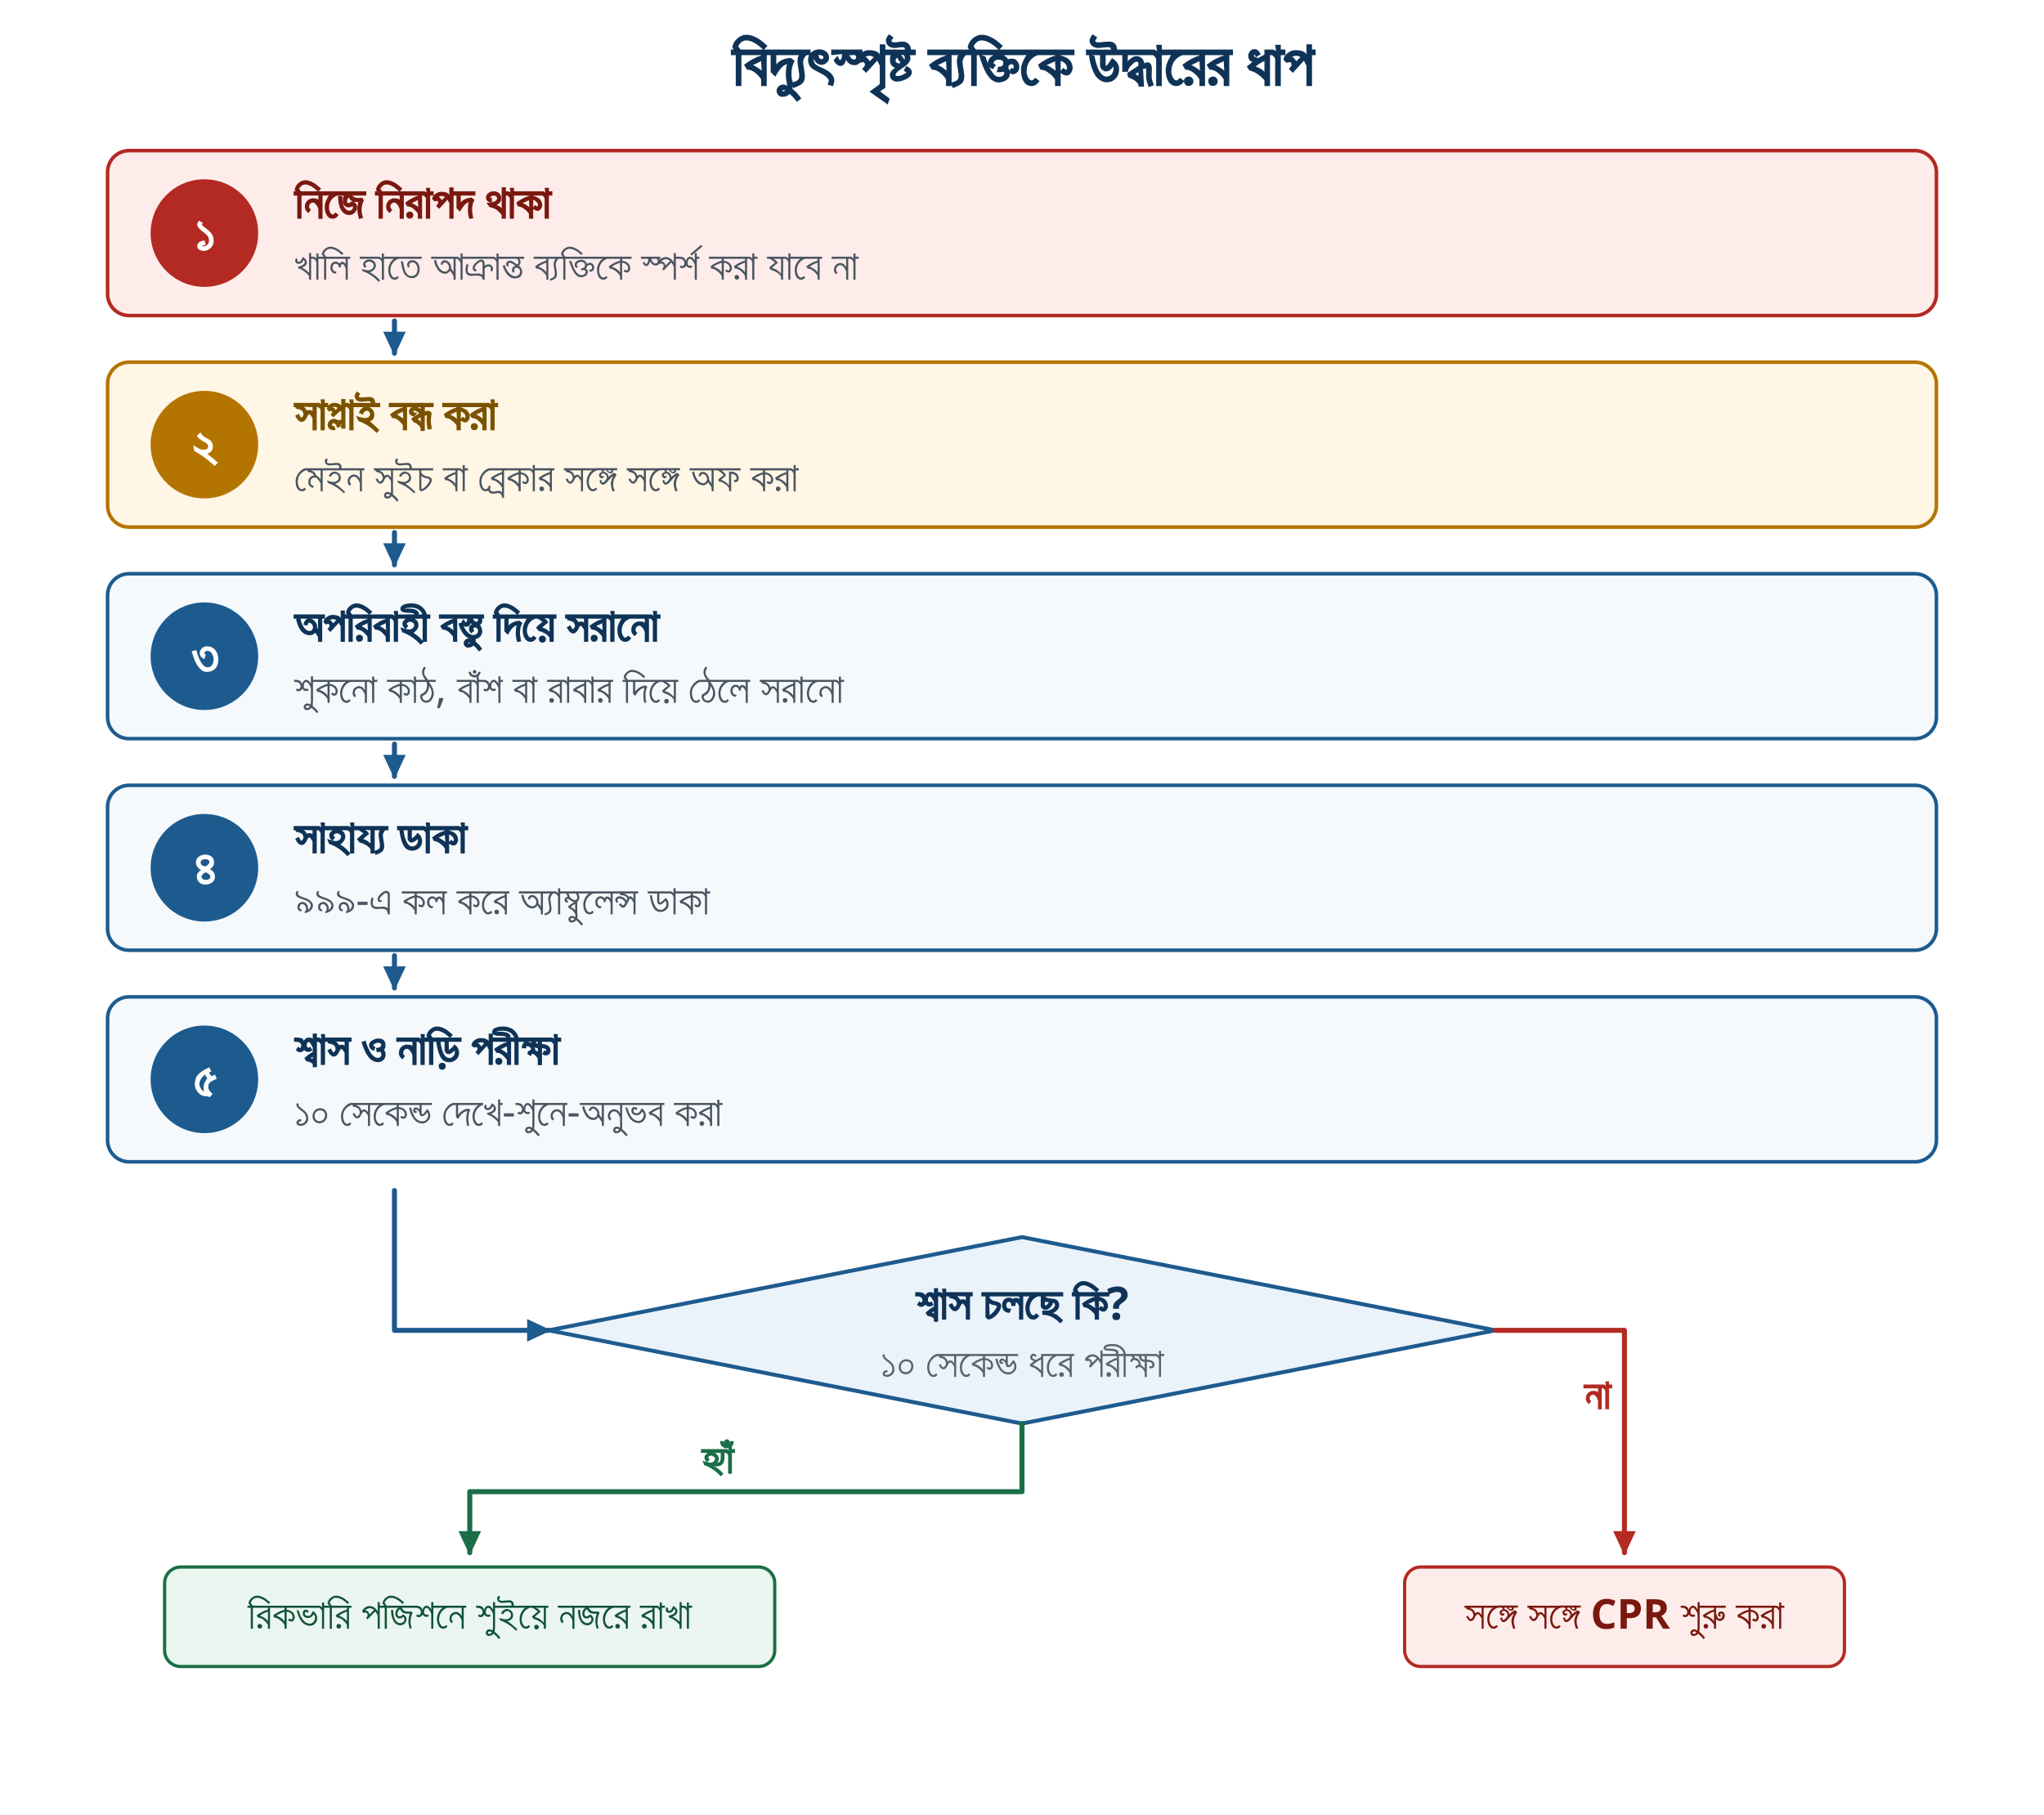
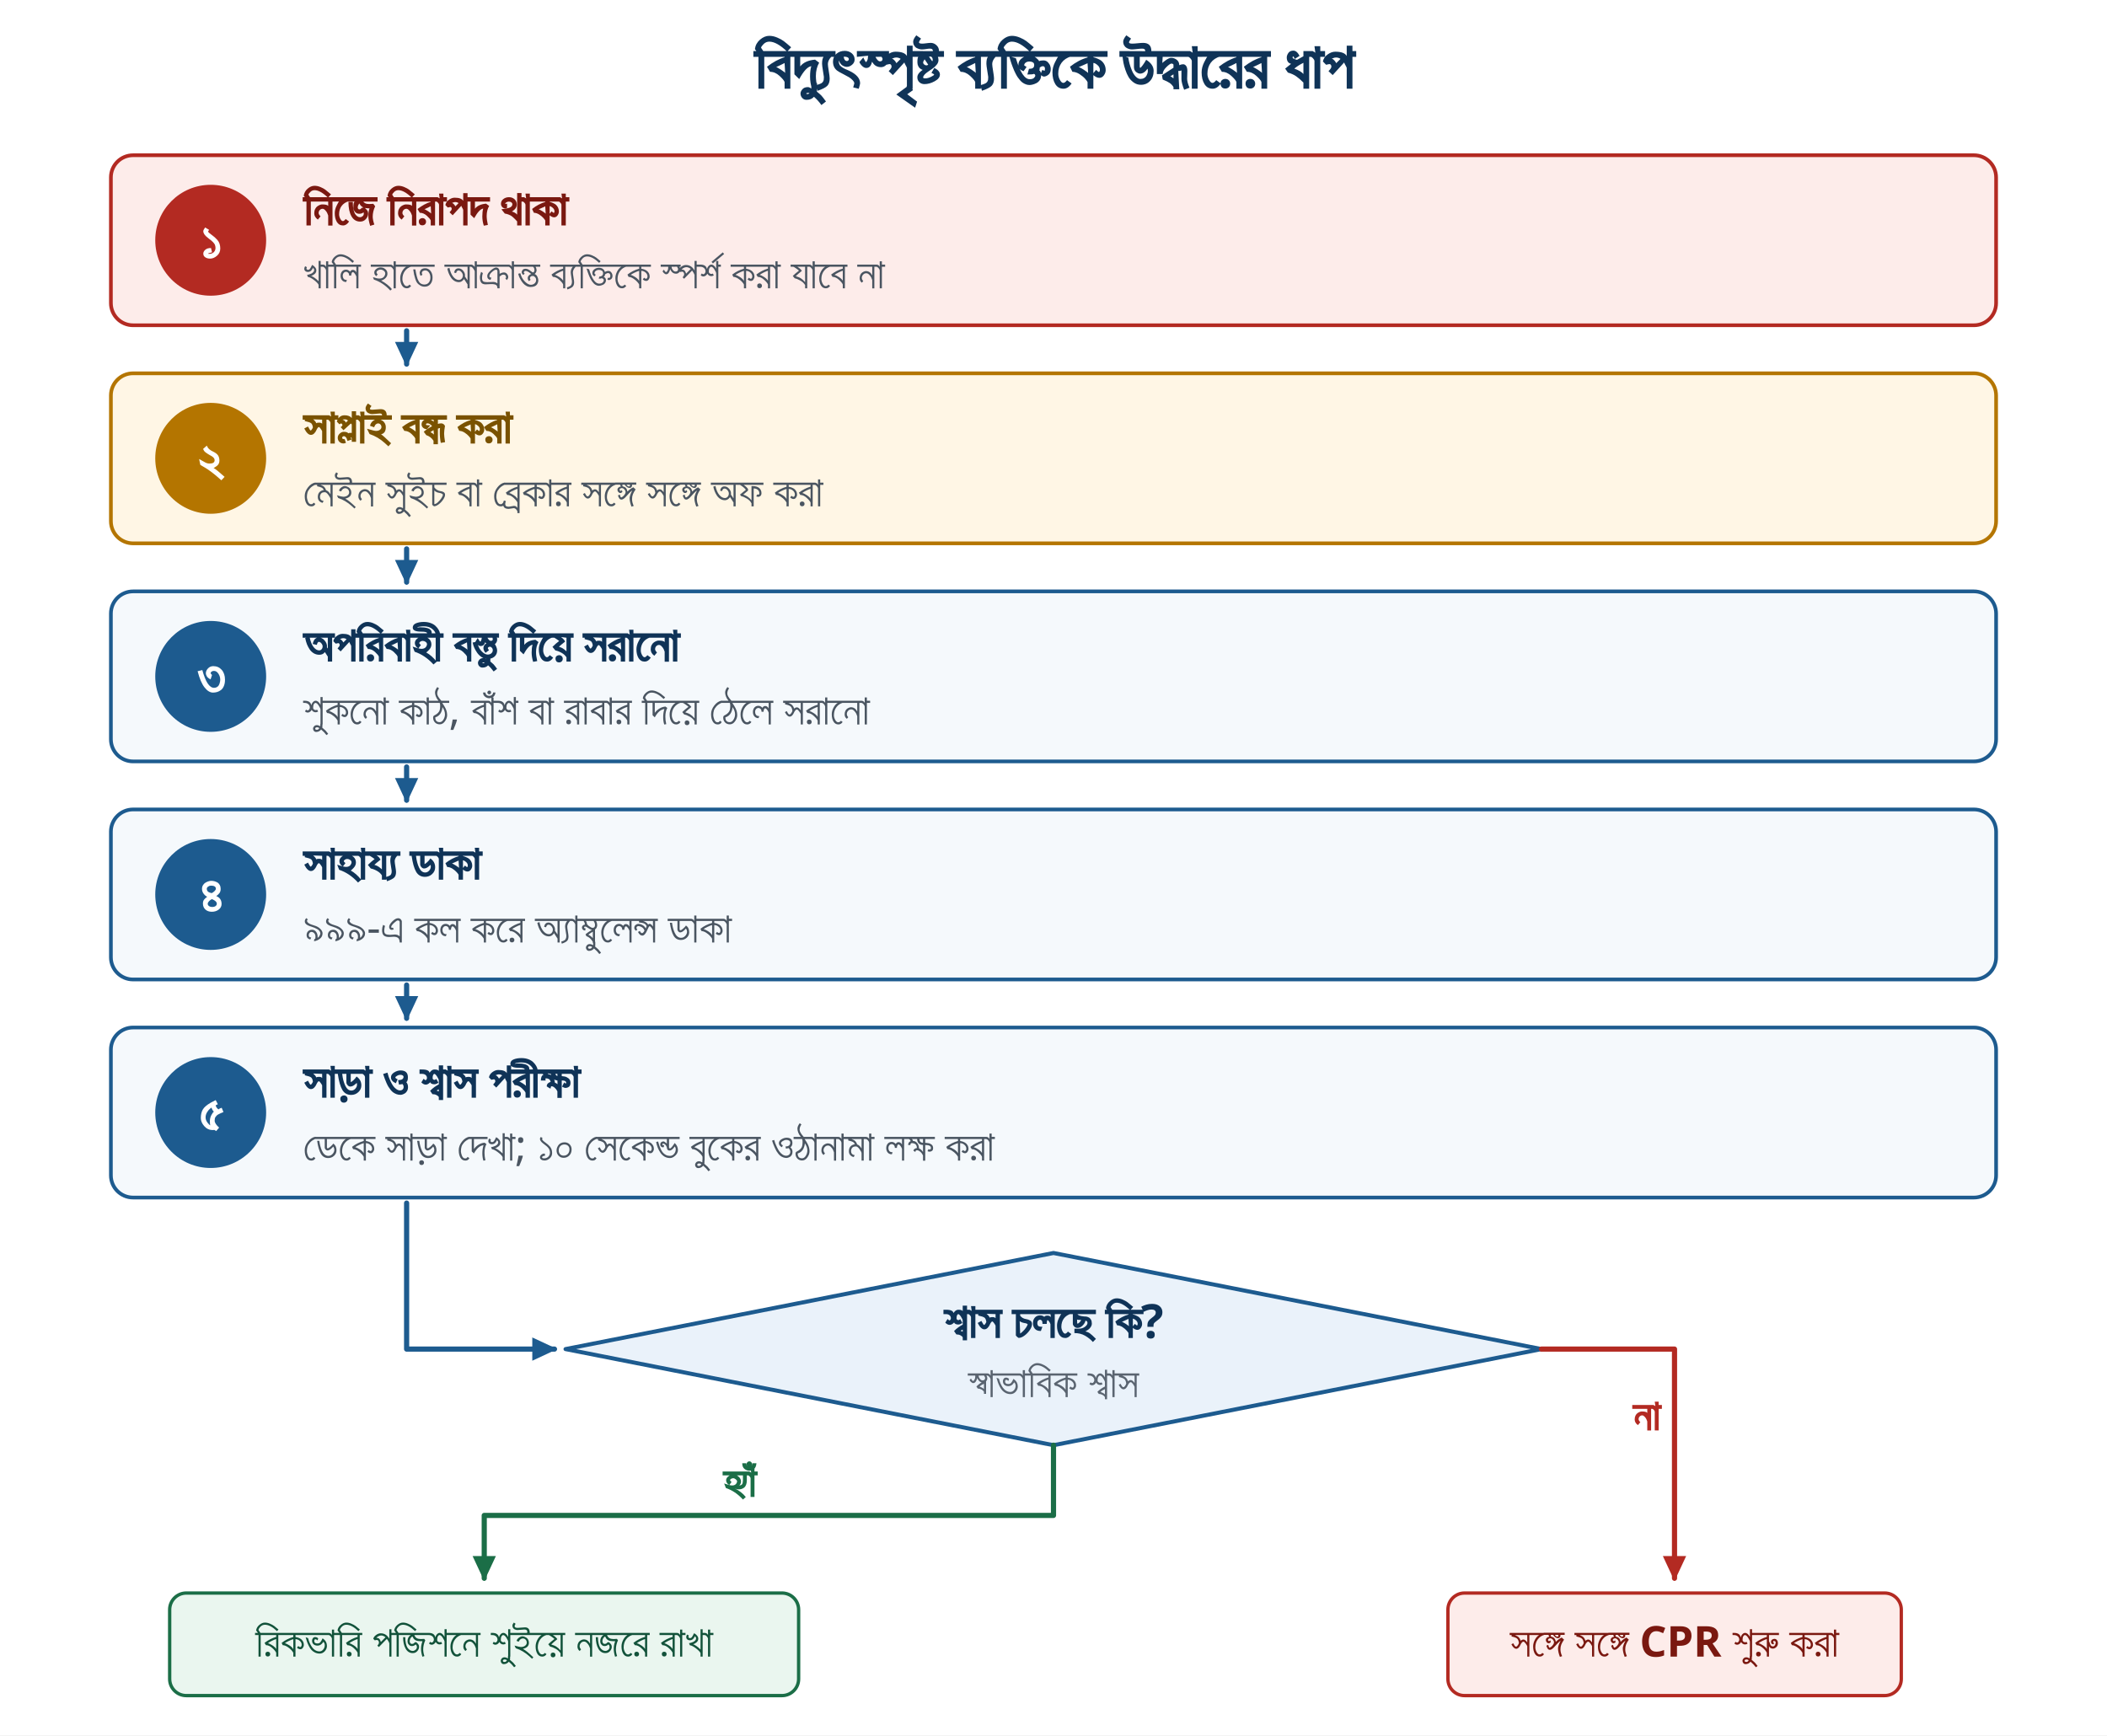
- <svg xmlns="http://www.w3.org/2000/svg" width="1140" height="1012" viewBox="0 0 1140 1012">
+ <svg xmlns="http://www.w3.org/2000/svg" width="1140" height="939" viewBox="0 0 1140 939">
  <defs>
    <marker id="ar" viewBox="0 0 10 10" refX="8.5" refY="5" markerUnits="userSpaceOnUse" markerWidth="15" markerHeight="15" orient="auto-start-reverse">
      <path d="M 0.5 0.8 L 9.5 5 L 0.5 9.2 z" fill="#1D5B8F" />
    </marker>
    <marker id="arg" viewBox="0 0 10 10" refX="8.5" refY="5" markerUnits="userSpaceOnUse" markerWidth="15" markerHeight="15" orient="auto-start-reverse">
      <path d="M 0.5 0.8 L 9.5 5 L 0.5 9.2 z" fill="#1B6E47" />
    </marker>
    <marker id="arr" viewBox="0 0 10 10" refX="8.5" refY="5" markerUnits="userSpaceOnUse" markerWidth="15" markerHeight="15" orient="auto-start-reverse">
      <path d="M 0.5 0.8 L 9.5 5 L 0.5 9.2 z" fill="#B32A22" />
    </marker>
  </defs>
-   <rect width="1140" height="1012" fill="#FFFFFF" />
+   <rect width="1140" height="939" fill="#FFFFFF" />
  <text x="570.0" y="48.0" font-family="Kalpurush" font-size="34" font-weight="700" fill="#0F3357" text-anchor="middle">বিদ্যুৎস্পৃষ্ট ব্যক্তিকে উদ্ধারের ধাপ</text>
  <rect x="60.0" y="84.0" width="1020.0" height="92.0" rx="12" fill="#FDECEA" stroke="#B32A22" stroke-width="2" />
  <circle cx="114.0" cy="130.0" r="30.0" fill="#B32A22" stroke="none" stroke-width="2" />
  <text x="114.0" y="140.0" font-family="Kalpurush" font-size="28" font-weight="700" fill="#FFFFFF" text-anchor="middle">১</text>
  <text x="164.0" y="122.0" font-family="Kalpurush" font-size="25.5" font-weight="700" fill="#7A1810" text-anchor="start">নিজে নিরাপদ থাকা</text>
  <text x="164.0" y="156.0" font-family="Kalpurush" font-size="23" font-weight="400" fill="#4A5561" text-anchor="start">খালি হাতে আক্রান্ত ব্যক্তিকে স্পর্শ করা যাবে না</text>
  <path d="M 220.0 179.0 L 220.0 197.0" fill="none" stroke="#1D5B8F" stroke-width="2.8" stroke-linecap="round" stroke-linejoin="round" marker-end="url(#ar)" />
  <rect x="60.0" y="202.0" width="1020.0" height="92.0" rx="12" fill="#FFF6E5" stroke="#B47500" stroke-width="2" />
  <circle cx="114.0" cy="248.0" r="30.0" fill="#B47500" stroke="none" stroke-width="2" />
  <text x="114.0" y="258.0" font-family="Kalpurush" font-size="28" font-weight="700" fill="#FFFFFF" text-anchor="middle">২</text>
  <text x="164.0" y="240.0" font-family="Kalpurush" font-size="25.5" font-weight="700" fill="#7A5200" text-anchor="start">সাপ্লাই বন্ধ করা</text>
  <text x="164.0" y="274.0" font-family="Kalpurush" font-size="23" font-weight="400" fill="#4A5561" text-anchor="start">মেইন সুইচ বা ব্রেকার সঙ্গে সঙ্গে অফ করা</text>
  <path d="M 220.0 297.0 L 220.0 315.0" fill="none" stroke="#1D5B8F" stroke-width="2.8" stroke-linecap="round" stroke-linejoin="round" marker-end="url(#ar)" />
  <rect x="60.0" y="320.0" width="1020.0" height="92.0" rx="12" fill="#F5F9FC" stroke="#1D5B8F" stroke-width="2" />
  <circle cx="114.0" cy="366.0" r="30.0" fill="#1D5B8F" stroke="none" stroke-width="2" />
  <text x="114.0" y="376.0" font-family="Kalpurush" font-size="28" font-weight="700" fill="#FFFFFF" text-anchor="middle">৩</text>
  <text x="164.0" y="358.0" font-family="Kalpurush" font-size="25.5" font-weight="700" fill="#0F3357" text-anchor="start">অপরিবাহী বস্তু দিয়ে সরানো</text>
  <text x="164.0" y="392.0" font-family="Kalpurush" font-size="23" font-weight="400" fill="#4A5561" text-anchor="start">শুকনো কাঠ, বাঁশ বা রাবার দিয়ে ঠেলে সরানো</text>
  <path d="M 220.0 415.0 L 220.0 433.0" fill="none" stroke="#1D5B8F" stroke-width="2.8" stroke-linecap="round" stroke-linejoin="round" marker-end="url(#ar)" />
  <rect x="60.0" y="438.0" width="1020.0" height="92.0" rx="12" fill="#F5F9FC" stroke="#1D5B8F" stroke-width="2" />
  <circle cx="114.0" cy="484.0" r="30.0" fill="#1D5B8F" stroke="none" stroke-width="2" />
  <text x="114.0" y="494.0" font-family="Kalpurush" font-size="28" font-weight="700" fill="#FFFFFF" text-anchor="middle">৪</text>
  <text x="164.0" y="476.0" font-family="Kalpurush" font-size="25.5" font-weight="700" fill="#0F3357" text-anchor="start">সাহায্য ডাকা</text>
  <text x="164.0" y="510.0" font-family="Kalpurush" font-size="23" font-weight="400" fill="#4A5561" text-anchor="start">৯৯৯-এ কল করে অ্যাম্বুলেন্স ডাকা</text>
  <path d="M 220.0 533.0 L 220.0 551.0" fill="none" stroke="#1D5B8F" stroke-width="2.8" stroke-linecap="round" stroke-linejoin="round" marker-end="url(#ar)" />
  <rect x="60.0" y="556.0" width="1020.0" height="92.0" rx="12" fill="#F5F9FC" stroke="#1D5B8F" stroke-width="2" />
  <circle cx="114.0" cy="602.0" r="30.0" fill="#1D5B8F" stroke="none" stroke-width="2" />
  <text x="114.0" y="612.0" font-family="Kalpurush" font-size="28" font-weight="700" fill="#FFFFFF" text-anchor="middle">৫</text>
-   <text x="164.0" y="594.0" font-family="Kalpurush" font-size="25.5" font-weight="700" fill="#0F3357" text-anchor="start">শ্বাস ও নাড়ি পরীক্ষা</text>
-   <text x="164.0" y="628.0" font-family="Kalpurush" font-size="23" font-weight="400" fill="#4A5561" text-anchor="start">১০ সেকেন্ড দেখে-শুনে-অনুভব করা</text>
-   <path d="M 220.0 664.0 L 220.0 742.0 L 306 742.0" fill="none" stroke="#1D5B8F" stroke-width="2.8" stroke-linecap="round" stroke-linejoin="round" marker-end="url(#ar)" />
-   <polygon points="570.0,690.0 834.0,742.0 570.0,794.0 306.0,742.0" fill="#EAF2FA" stroke="#1D5B8F" stroke-width="2.2" stroke-linejoin="round" />
-   <text x="570.0" y="736.0" font-family="Kalpurush" font-size="25.5" font-weight="700" fill="#0F3357" text-anchor="middle">শ্বাস চলছে কি?</text>
-   <text x="570.0" y="768.0" font-family="Kalpurush" font-size="23" font-weight="400" fill="#5A6470" text-anchor="middle">১০ সেকেন্ড ধরে পরীক্ষা</text>
-   <path d="M 570 794.0 L 570 832.0 L 262 832.0 L 262 866.0" fill="none" stroke="#1B6E47" stroke-width="2.8" stroke-linecap="round" stroke-linejoin="round" marker-end="url(#arg)" />
-   <path d="M 834 742.0 L 906 742.0 L 906 866.0" fill="none" stroke="#B32A22" stroke-width="2.8" stroke-linecap="round" stroke-linejoin="round" marker-end="url(#arr)" />
-   <text x="400.0" y="822.0" font-family="Kalpurush" font-size="23" font-weight="700" fill="#1B6E47" text-anchor="middle">হ্যাঁ</text>
-   <text x="898.0" y="786.0" font-family="Kalpurush" font-size="23" font-weight="700" fill="#B32A22" text-anchor="end">না</text>
-   <rect x="91.8" y="874.0" width="340.3" height="55.5" rx="9" fill="#EAF6EF" stroke="#1B6E47" stroke-width="1.8" />
-   <text x="262.0" y="908.4" font-family="Kalpurush" font-size="23" font-weight="600" fill="#12523A" text-anchor="middle">রিকভারি পজিশনে শুইয়ে নজরে রাখা</text>
-   <rect x="783.4" y="874.0" width="245.3" height="55.5" rx="9" fill="#FDECEA" stroke="#B32A22" stroke-width="1.8" />
-   <text x="906.0" y="908.4" font-family="Kalpurush" font-size="23" font-weight="600" fill="#7A1810" text-anchor="middle">সঙ্গে সঙ্গে CPR শুরু করা</text>
+   <text x="164.0" y="594.0" font-family="Kalpurush" font-size="25.5" font-weight="700" fill="#0F3357" text-anchor="start">সাড়া ও শ্বাস পরীক্ষা</text>
+   <text x="164.0" y="628.0" font-family="Kalpurush" font-size="23" font-weight="400" fill="#4A5561" text-anchor="start">ডেকে সাড়া দেখা; ১০ সেকেন্ড বুকের ওঠানামা লক্ষ করা</text>
+   <path d="M 220.0 651.0 L 220.0 730.0 L 300 730.0" fill="none" stroke="#1D5B8F" stroke-width="2.8" stroke-linecap="round" stroke-linejoin="round" marker-end="url(#ar)" />
+   <polygon points="570.0,678.0 834.0,730.0 570.0,782.0 306.0,730.0" fill="#EAF2FA" stroke="#1D5B8F" stroke-width="2.2" stroke-linejoin="round" />
+   <text x="570.0" y="724.0" font-family="Kalpurush" font-size="25.5" font-weight="700" fill="#0F3357" text-anchor="middle">শ্বাস চলছে কি?</text>
+   <text x="570.0" y="756.0" font-family="Kalpurush" font-size="23" font-weight="400" fill="#5A6470" text-anchor="middle">স্বাভাবিক শ্বাস</text>
+   <path d="M 570 782.0 L 570 820.0 L 262 820.0 L 262 854.0" fill="none" stroke="#1B6E47" stroke-width="2.8" stroke-linecap="round" stroke-linejoin="round" marker-end="url(#arg)" />
+   <path d="M 834 730.0 L 906 730.0 L 906 854.0" fill="none" stroke="#B32A22" stroke-width="2.8" stroke-linecap="round" stroke-linejoin="round" marker-end="url(#arr)" />
+   <text x="400.0" y="810.0" font-family="Kalpurush" font-size="23" font-weight="700" fill="#1B6E47" text-anchor="middle">হ্যাঁ</text>
+   <text x="898.0" y="774.0" font-family="Kalpurush" font-size="23" font-weight="700" fill="#B32A22" text-anchor="end">না</text>
+   <rect x="91.8" y="862.0" width="340.3" height="55.5" rx="9" fill="#EAF6EF" stroke="#1B6E47" stroke-width="1.8" />
+   <text x="262.0" y="896.4" font-family="Kalpurush" font-size="23" font-weight="600" fill="#12523A" text-anchor="middle">রিকভারি পজিশনে শুইয়ে নজরে রাখা</text>
+   <rect x="783.4" y="862.0" width="245.3" height="55.5" rx="9" fill="#FDECEA" stroke="#B32A22" stroke-width="1.8" />
+   <text x="906.0" y="896.4" font-family="Kalpurush" font-size="23" font-weight="600" fill="#7A1810" text-anchor="middle">সঙ্গে সঙ্গে CPR শুরু করা</text>
</svg>
